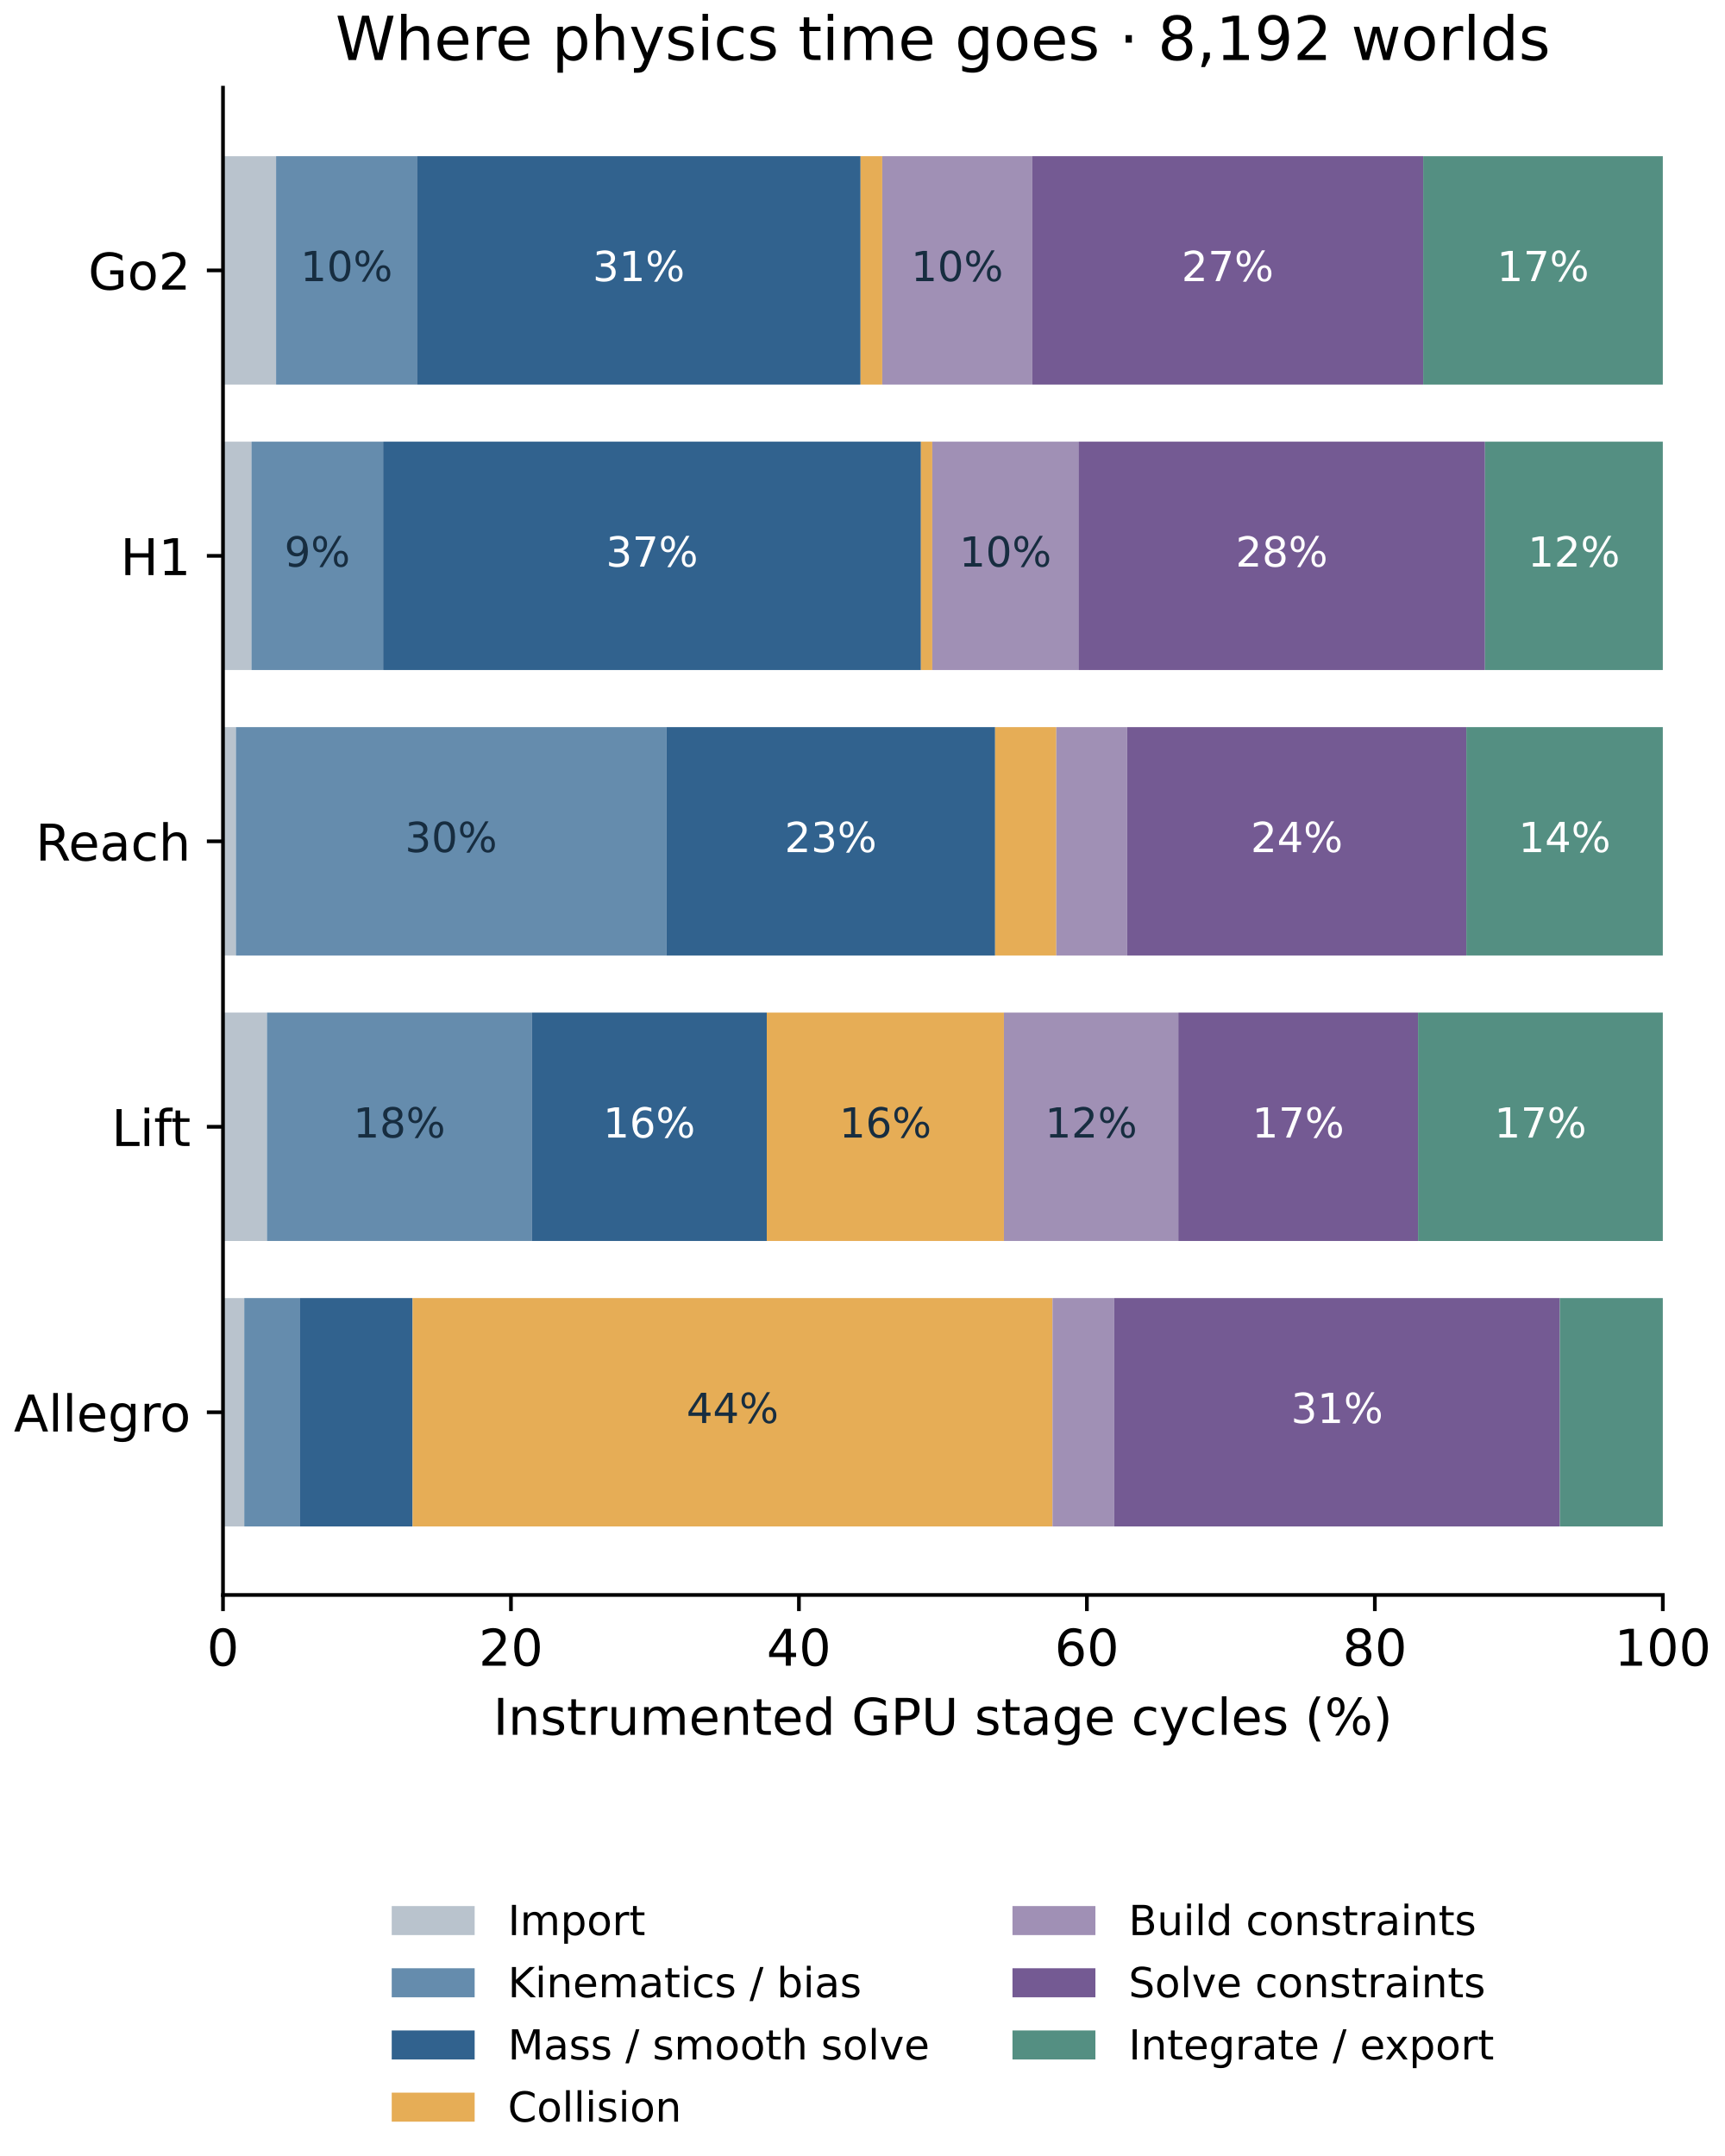
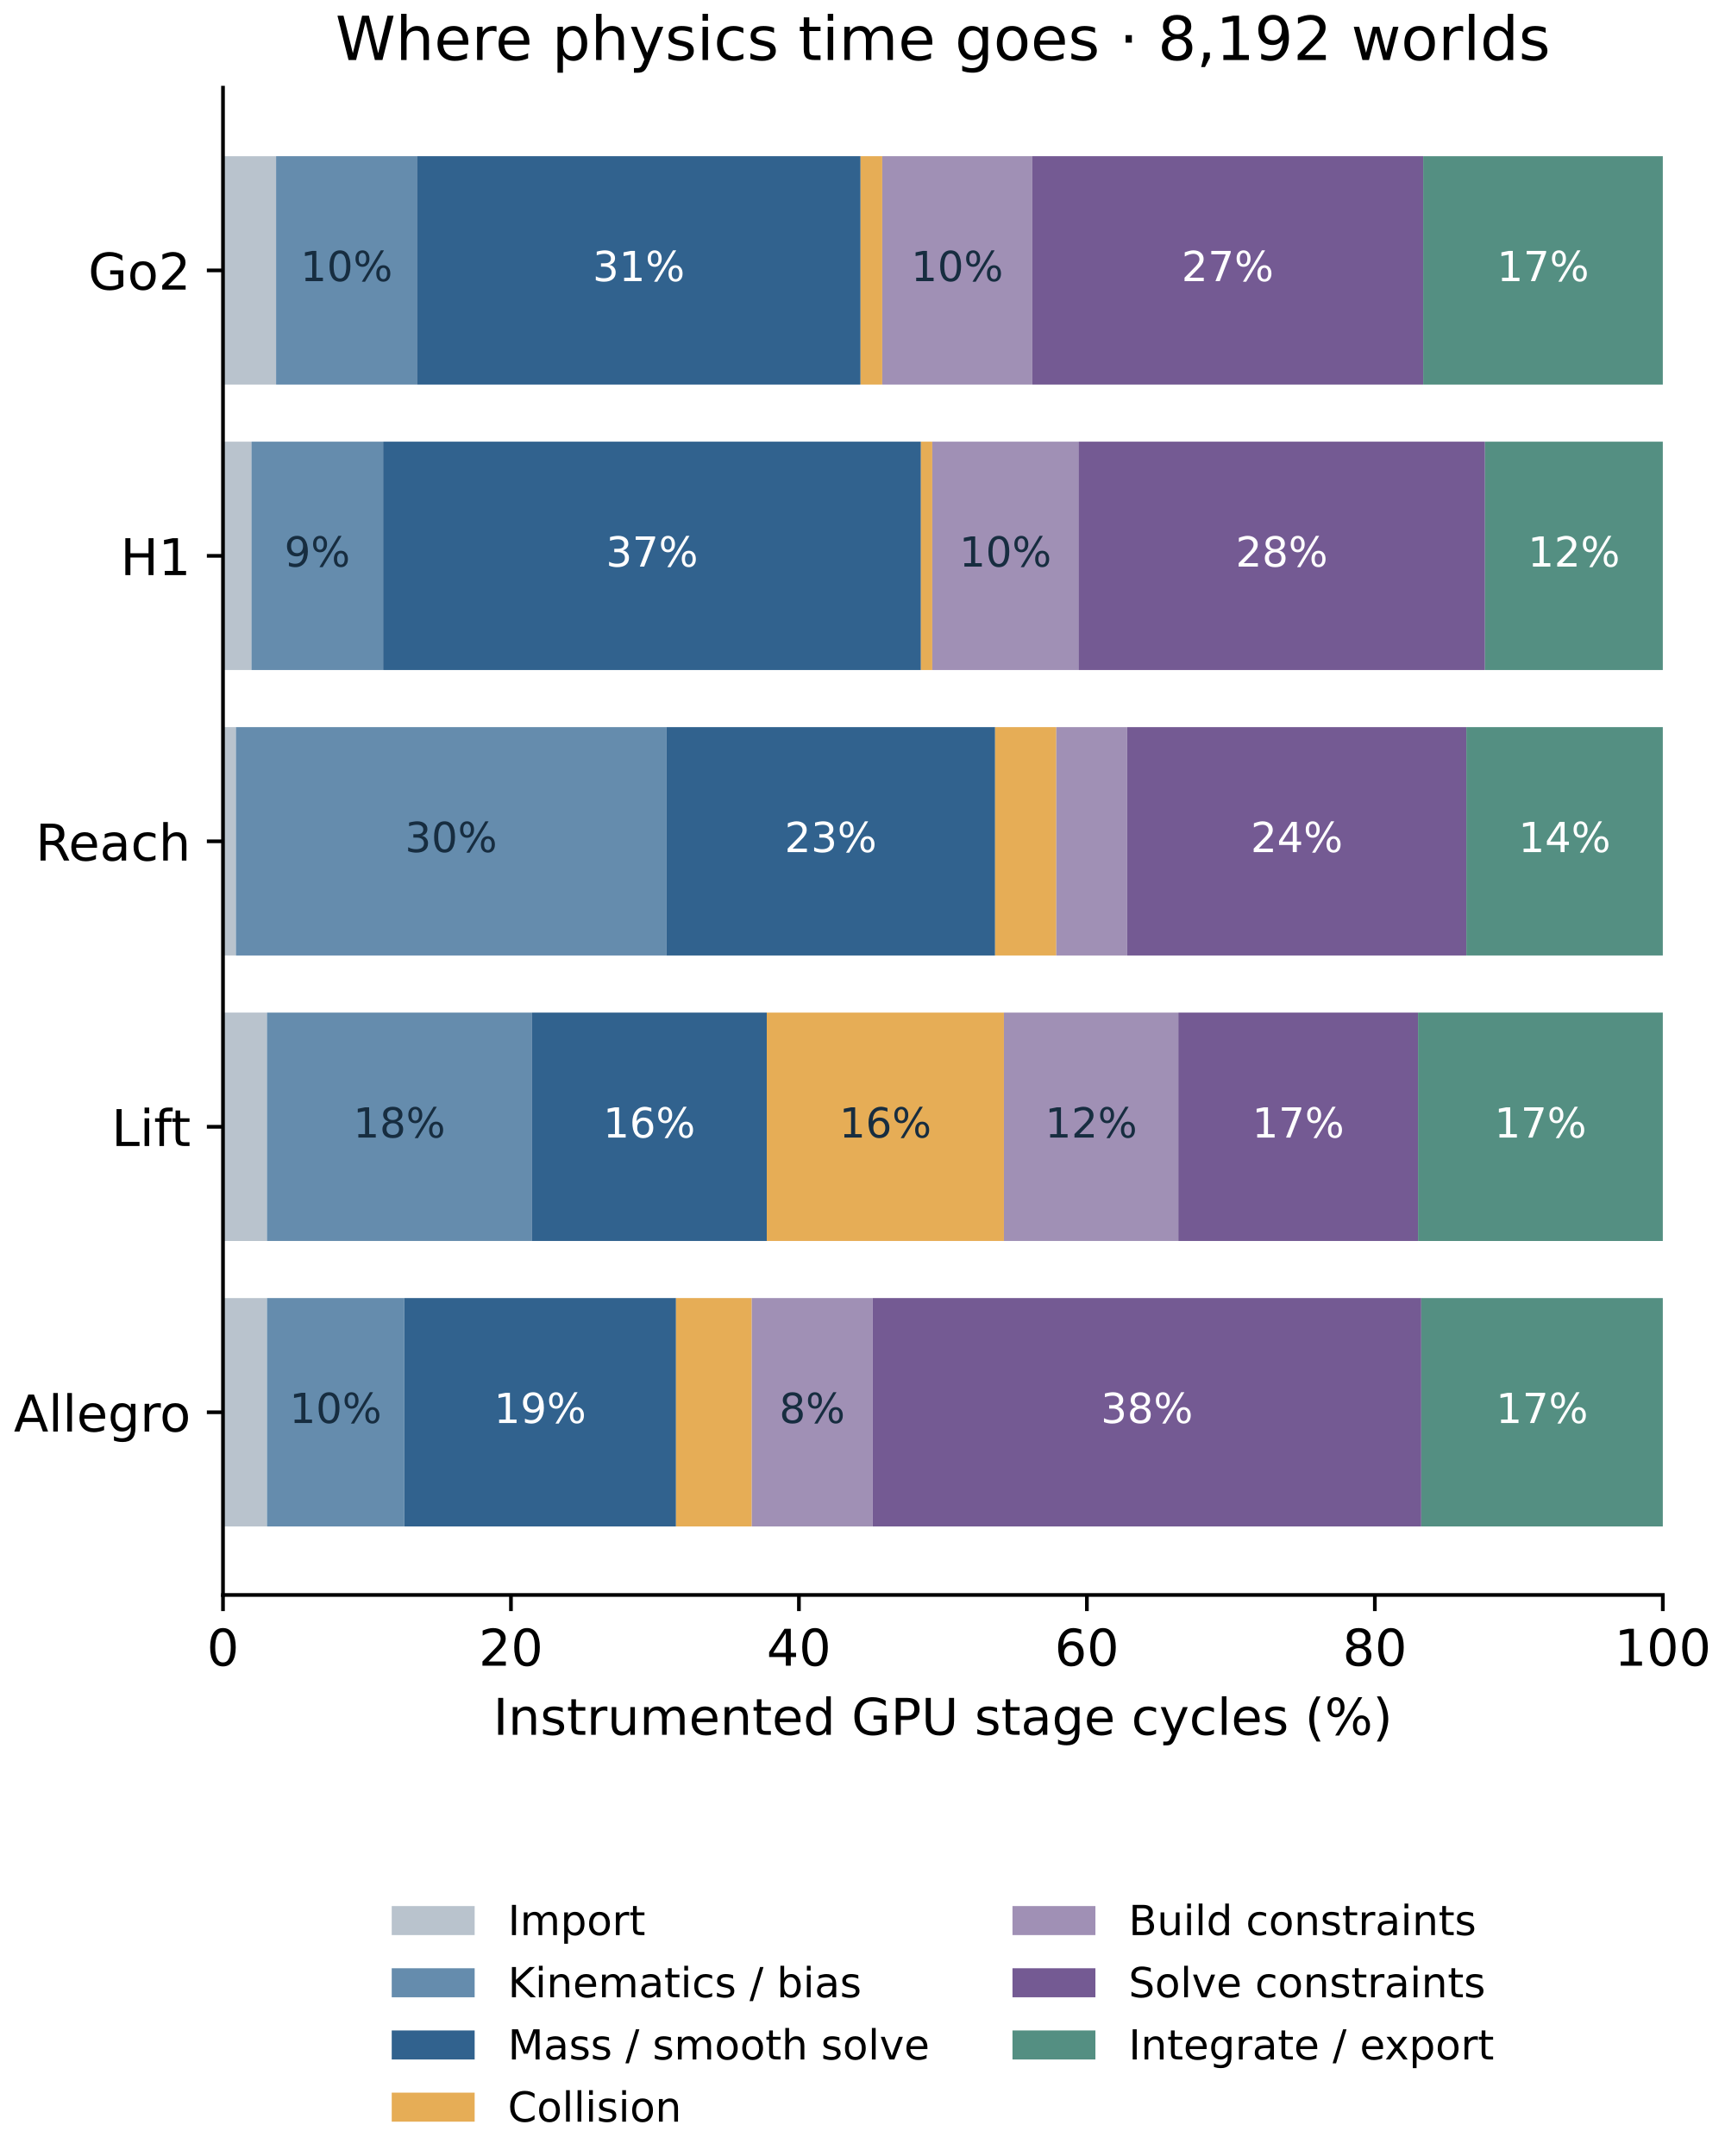
<svg xmlns="http://www.w3.org/2000/svg" xmlns:xlink="http://www.w3.org/1999/xlink" width="374.4pt" height="468pt" viewBox="0 0 374.4 468" version="1.1">
  <defs>
    <style type="text/css">*{stroke-linejoin: round; stroke-linecap: butt}</style>
  </defs>
  <g id="figure_1">
    <g id="patch_1">
      <path d="M 0 468 L 374.4 468 L 374.4 0 L 0 0 z " style="fill: #ffffff" />
    </g>
    <g id="axes_1">
      <g id="patch_2">
        <path d="M 48.399 346.215 L 360.902 346.215 L 360.902 19.03 L 48.399 19.03 z " style="fill: #ffffff" />
      </g>
      <g id="patch_3">
-         <path d="M 48.399 33.902 L 59.923 33.902 L 59.923 83.476 L 48.399 83.476 z " clip-path="url(#pc818c3a918)" style="fill: #b9c3cd" />
+         <path d="M 48.399 33.902 L 59.923 33.902 L 59.923 83.476 L 48.399 83.476 z " clip-path="url(#pacbe9a76bd)" style="fill: #b9c3cd" />
      </g>
      <g id="patch_4">
-         <path d="M 48.399 95.869 L 54.574 95.869 L 54.574 145.442 L 48.399 145.442 z " clip-path="url(#pc818c3a918)" style="fill: #b9c3cd" />
+         <path d="M 48.399 95.869 L 54.574 95.869 L 54.574 145.442 L 48.399 145.442 z " clip-path="url(#pacbe9a76bd)" style="fill: #b9c3cd" />
      </g>
      <g id="patch_5">
-         <path d="M 48.399 157.836 L 51.201 157.836 L 51.201 207.409 L 48.399 207.409 z " clip-path="url(#pc818c3a918)" style="fill: #b9c3cd" />
+         <path d="M 48.399 157.836 L 51.201 157.836 L 51.201 207.409 L 48.399 207.409 z " clip-path="url(#pacbe9a76bd)" style="fill: #b9c3cd" />
      </g>
      <g id="patch_6">
-         <path d="M 48.399 219.802 L 57.942 219.802 L 57.942 269.376 L 48.399 269.376 z " clip-path="url(#pc818c3a918)" style="fill: #b9c3cd" />
+         <path d="M 48.399 219.802 L 57.942 219.802 L 57.942 269.376 L 48.399 269.376 z " clip-path="url(#pacbe9a76bd)" style="fill: #b9c3cd" />
      </g>
      <g id="patch_7">
-         <path d="M 48.399 281.769 L 53.012 281.769 L 53.012 331.343 L 48.399 331.343 z " clip-path="url(#pc818c3a918)" style="fill: #b9c3cd" />
+         <path d="M 48.399 281.769 L 57.949 281.769 L 57.949 331.343 L 48.399 331.343 z " clip-path="url(#pacbe9a76bd)" style="fill: #b9c3cd" />
      </g>
      <g id="patch_8">
-         <path d="M 59.923 33.902 L 90.485 33.902 L 90.485 83.476 L 59.923 83.476 z " clip-path="url(#pc818c3a918)" style="fill: #658cad" />
+         <path d="M 59.923 33.902 L 90.485 33.902 L 90.485 83.476 L 59.923 83.476 z " clip-path="url(#pacbe9a76bd)" style="fill: #658cad" />
      </g>
      <g id="patch_9">
-         <path d="M 54.574 95.869 L 83.151 95.869 L 83.151 145.442 L 54.574 145.442 z " clip-path="url(#pc818c3a918)" style="fill: #658cad" />
+         <path d="M 54.574 95.869 L 83.151 95.869 L 83.151 145.442 L 54.574 145.442 z " clip-path="url(#pacbe9a76bd)" style="fill: #658cad" />
      </g>
      <g id="patch_10">
-         <path d="M 51.201 157.836 L 144.605 157.836 L 144.605 207.409 L 51.201 207.409 z " clip-path="url(#pc818c3a918)" style="fill: #658cad" />
+         <path d="M 51.201 157.836 L 144.605 157.836 L 144.605 207.409 L 51.201 207.409 z " clip-path="url(#pacbe9a76bd)" style="fill: #658cad" />
      </g>
      <g id="patch_11">
-         <path d="M 57.942 219.802 L 115.397 219.802 L 115.397 269.376 L 57.942 269.376 z " clip-path="url(#pc818c3a918)" style="fill: #658cad" />
+         <path d="M 57.942 219.802 L 115.397 219.802 L 115.397 269.376 L 57.942 269.376 z " clip-path="url(#pacbe9a76bd)" style="fill: #658cad" />
      </g>
      <g id="patch_12">
-         <path d="M 53.012 281.769 L 65.145 281.769 L 65.145 331.343 L 53.012 331.343 z " clip-path="url(#pc818c3a918)" style="fill: #658cad" />
+         <path d="M 57.949 281.769 L 87.723 281.769 L 87.723 331.343 L 57.949 331.343 z " clip-path="url(#pacbe9a76bd)" style="fill: #658cad" />
      </g>
      <g id="patch_13">
-         <path d="M 90.485 33.902 L 186.782 33.902 L 186.782 83.476 L 90.485 83.476 z " clip-path="url(#pc818c3a918)" style="fill: #31628e" />
+         <path d="M 90.485 33.902 L 186.782 33.902 L 186.782 83.476 L 90.485 83.476 z " clip-path="url(#pacbe9a76bd)" style="fill: #31628e" />
      </g>
      <g id="patch_14">
-         <path d="M 83.151 95.869 L 199.882 95.869 L 199.882 145.442 L 83.151 145.442 z " clip-path="url(#pc818c3a918)" style="fill: #31628e" />
+         <path d="M 83.151 95.869 L 199.882 95.869 L 199.882 145.442 L 83.151 145.442 z " clip-path="url(#pacbe9a76bd)" style="fill: #31628e" />
      </g>
      <g id="patch_15">
-         <path d="M 144.605 157.836 L 215.986 157.836 L 215.986 207.409 L 144.605 207.409 z " clip-path="url(#pc818c3a918)" style="fill: #31628e" />
+         <path d="M 144.605 157.836 L 215.986 157.836 L 215.986 207.409 L 144.605 207.409 z " clip-path="url(#pacbe9a76bd)" style="fill: #31628e" />
      </g>
      <g id="patch_16">
-         <path d="M 115.397 219.802 L 166.421 219.802 L 166.421 269.376 L 115.397 269.376 z " clip-path="url(#pc818c3a918)" style="fill: #31628e" />
+         <path d="M 115.397 219.802 L 166.421 219.802 L 166.421 269.376 L 115.397 269.376 z " clip-path="url(#pacbe9a76bd)" style="fill: #31628e" />
      </g>
      <g id="patch_17">
-         <path d="M 65.145 281.769 L 89.551 281.769 L 89.551 331.343 L 65.145 331.343 z " clip-path="url(#pc818c3a918)" style="fill: #31628e" />
+         <path d="M 87.723 281.769 L 146.726 281.769 L 146.726 331.343 L 87.723 331.343 z " clip-path="url(#pacbe9a76bd)" style="fill: #31628e" />
      </g>
      <g id="patch_18">
-         <path d="M 186.782 33.902 L 191.491 33.902 L 191.491 83.476 L 186.782 83.476 z " clip-path="url(#pc818c3a918)" style="fill: #e6ad56" />
+         <path d="M 186.782 33.902 L 191.491 33.902 L 191.491 83.476 L 186.782 83.476 z " clip-path="url(#pacbe9a76bd)" style="fill: #e6ad56" />
      </g>
      <g id="patch_19">
-         <path d="M 199.882 95.869 L 202.35 95.869 L 202.35 145.442 L 199.882 145.442 z " clip-path="url(#pc818c3a918)" style="fill: #e6ad56" />
+         <path d="M 199.882 95.869 L 202.35 95.869 L 202.35 145.442 L 199.882 145.442 z " clip-path="url(#pacbe9a76bd)" style="fill: #e6ad56" />
      </g>
      <g id="patch_20">
-         <path d="M 215.986 157.836 L 229.264 157.836 L 229.264 207.409 L 215.986 207.409 z " clip-path="url(#pc818c3a918)" style="fill: #e6ad56" />
+         <path d="M 215.986 157.836 L 229.264 157.836 L 229.264 207.409 L 215.986 207.409 z " clip-path="url(#pacbe9a76bd)" style="fill: #e6ad56" />
      </g>
      <g id="patch_21">
-         <path d="M 166.421 219.802 L 217.895 219.802 L 217.895 269.376 L 166.421 269.376 z " clip-path="url(#pc818c3a918)" style="fill: #e6ad56" />
+         <path d="M 166.421 219.802 L 217.895 219.802 L 217.895 269.376 L 166.421 269.376 z " clip-path="url(#pacbe9a76bd)" style="fill: #e6ad56" />
      </g>
      <g id="patch_22">
-         <path d="M 89.551 281.769 L 228.44 281.769 L 228.44 331.343 L 89.551 331.343 z " clip-path="url(#pc818c3a918)" style="fill: #e6ad56" />
+         <path d="M 146.726 281.769 L 163.171 281.769 L 163.171 331.343 L 146.726 331.343 z " clip-path="url(#pacbe9a76bd)" style="fill: #e6ad56" />
      </g>
      <g id="patch_23">
-         <path d="M 191.491 33.902 L 223.994 33.902 L 223.994 83.476 L 191.491 83.476 z " clip-path="url(#pc818c3a918)" style="fill: #a090b5" />
+         <path d="M 191.491 33.902 L 223.994 33.902 L 223.994 83.476 L 191.491 83.476 z " clip-path="url(#pacbe9a76bd)" style="fill: #a090b5" />
      </g>
      <g id="patch_24">
-         <path d="M 202.35 95.869 L 234.072 95.869 L 234.072 145.442 L 202.35 145.442 z " clip-path="url(#pc818c3a918)" style="fill: #a090b5" />
+         <path d="M 202.35 95.869 L 234.072 95.869 L 234.072 145.442 L 202.35 145.442 z " clip-path="url(#pacbe9a76bd)" style="fill: #a090b5" />
      </g>
      <g id="patch_25">
-         <path d="M 229.264 157.836 L 244.642 157.836 L 244.642 207.409 L 229.264 207.409 z " clip-path="url(#pc818c3a918)" style="fill: #a090b5" />
+         <path d="M 229.264 157.836 L 244.642 157.836 L 244.642 207.409 L 229.264 207.409 z " clip-path="url(#pacbe9a76bd)" style="fill: #a090b5" />
      </g>
      <g id="patch_26">
-         <path d="M 217.895 219.802 L 255.746 219.802 L 255.746 269.376 L 217.895 269.376 z " clip-path="url(#pc818c3a918)" style="fill: #a090b5" />
+         <path d="M 217.895 219.802 L 255.746 219.802 L 255.746 269.376 L 217.895 269.376 z " clip-path="url(#pacbe9a76bd)" style="fill: #a090b5" />
      </g>
      <g id="patch_27">
-         <path d="M 228.44 281.769 L 241.84 281.769 L 241.84 331.343 L 228.44 331.343 z " clip-path="url(#pc818c3a918)" style="fill: #a090b5" />
+         <path d="M 163.171 281.769 L 189.381 281.769 L 189.381 331.343 L 163.171 331.343 z " clip-path="url(#pacbe9a76bd)" style="fill: #a090b5" />
      </g>
      <g id="patch_28">
-         <path d="M 223.994 33.902 L 308.895 33.902 L 308.895 83.476 L 223.994 83.476 z " clip-path="url(#pc818c3a918)" style="fill: #745a93" />
+         <path d="M 223.994 33.902 L 308.895 33.902 L 308.895 83.476 L 223.994 83.476 z " clip-path="url(#pacbe9a76bd)" style="fill: #745a93" />
      </g>
      <g id="patch_29">
-         <path d="M 234.072 95.869 L 322.307 95.869 L 322.307 145.442 L 234.072 145.442 z " clip-path="url(#pc818c3a918)" style="fill: #745a93" />
+         <path d="M 234.072 95.869 L 322.307 95.869 L 322.307 145.442 L 234.072 145.442 z " clip-path="url(#pacbe9a76bd)" style="fill: #745a93" />
      </g>
      <g id="patch_30">
-         <path d="M 244.642 157.836 L 318.262 157.836 L 318.262 207.409 L 244.642 207.409 z " clip-path="url(#pc818c3a918)" style="fill: #745a93" />
+         <path d="M 244.642 157.836 L 318.262 157.836 L 318.262 207.409 L 244.642 207.409 z " clip-path="url(#pacbe9a76bd)" style="fill: #745a93" />
      </g>
      <g id="patch_31">
-         <path d="M 255.746 219.802 L 307.775 219.802 L 307.775 269.376 L 255.746 269.376 z " clip-path="url(#pc818c3a918)" style="fill: #745a93" />
+         <path d="M 255.746 219.802 L 307.775 219.802 L 307.775 269.376 L 255.746 269.376 z " clip-path="url(#pacbe9a76bd)" style="fill: #745a93" />
      </g>
      <g id="patch_32">
-         <path d="M 241.84 281.769 L 338.552 281.769 L 338.552 331.343 L 241.84 331.343 z " clip-path="url(#pc818c3a918)" style="fill: #745a93" />
+         <path d="M 189.381 281.769 L 308.476 281.769 L 308.476 331.343 L 189.381 331.343 z " clip-path="url(#pacbe9a76bd)" style="fill: #745a93" />
      </g>
      <g id="patch_33">
-         <path d="M 308.895 33.902 L 360.902 33.902 L 360.902 83.476 L 308.895 83.476 z " clip-path="url(#pc818c3a918)" style="fill: #548f82" />
+         <path d="M 308.895 33.902 L 360.902 33.902 L 360.902 83.476 L 308.895 83.476 z " clip-path="url(#pacbe9a76bd)" style="fill: #548f82" />
      </g>
      <g id="patch_34">
-         <path d="M 322.307 95.869 L 360.902 95.869 L 360.902 145.442 L 322.307 145.442 z " clip-path="url(#pc818c3a918)" style="fill: #548f82" />
+         <path d="M 322.307 95.869 L 360.902 95.869 L 360.902 145.442 L 322.307 145.442 z " clip-path="url(#pacbe9a76bd)" style="fill: #548f82" />
      </g>
      <g id="patch_35">
-         <path d="M 318.262 157.836 L 360.902 157.836 L 360.902 207.409 L 318.262 207.409 z " clip-path="url(#pc818c3a918)" style="fill: #548f82" />
+         <path d="M 318.262 157.836 L 360.902 157.836 L 360.902 207.409 L 318.262 207.409 z " clip-path="url(#pacbe9a76bd)" style="fill: #548f82" />
      </g>
      <g id="patch_36">
-         <path d="M 307.775 219.802 L 360.902 219.802 L 360.902 269.376 L 307.775 269.376 z " clip-path="url(#pc818c3a918)" style="fill: #548f82" />
+         <path d="M 307.775 219.802 L 360.902 219.802 L 360.902 269.376 L 307.775 269.376 z " clip-path="url(#pacbe9a76bd)" style="fill: #548f82" />
      </g>
      <g id="patch_37">
-         <path d="M 338.552 281.769 L 360.902 281.769 L 360.902 331.343 L 338.552 331.343 z " clip-path="url(#pc818c3a918)" style="fill: #548f82" />
+         <path d="M 308.476 281.769 L 360.902 281.769 L 360.902 331.343 L 308.476 331.343 z " clip-path="url(#pacbe9a76bd)" style="fill: #548f82" />
      </g>
      <g id="matplotlib.axis_1">
        <g id="xtick_1">
          <g id="line2d_1">
            <defs>
-               <path id="m2b6f31ac98" d="M 0 0 L 0 3.5 " style="stroke: #000000; stroke-width: 0.8" />
+               <path id="m0e438c2dc2" d="M 0 0 L 0 3.5 " style="stroke: #000000; stroke-width: 0.8" />
            </defs>
            <g>
-               <use xlink:href="#m2b6f31ac98" x="48.399" y="346.215" style="stroke: #000000; stroke-width: 0.8" />
+               <use xlink:href="#m0e438c2dc2" x="48.399" y="346.215" style="stroke: #000000; stroke-width: 0.8" />
            </g>
          </g>
          <g id="text_1">
            <text style="font-size: 11px; font-family: 'DejaVu Sans'; text-anchor: middle" x="48.399" y="361.572" transform="rotate(-0 48.39883 361.572)">0</text>
          </g>
        </g>
        <g id="xtick_2">
          <g id="line2d_2">
            <g>
-               <use xlink:href="#m2b6f31ac98" x="110.899" y="346.215" style="stroke: #000000; stroke-width: 0.8" />
+               <use xlink:href="#m0e438c2dc2" x="110.899" y="346.215" style="stroke: #000000; stroke-width: 0.8" />
            </g>
          </g>
          <g id="text_2">
            <text style="font-size: 11px; font-family: 'DejaVu Sans'; text-anchor: middle" x="110.899" y="361.572" transform="rotate(-0 110.8994 361.572)">20</text>
          </g>
        </g>
        <g id="xtick_3">
          <g id="line2d_3">
            <g>
-               <use xlink:href="#m2b6f31ac98" x="173.4" y="346.215" style="stroke: #000000; stroke-width: 0.8" />
+               <use xlink:href="#m0e438c2dc2" x="173.4" y="346.215" style="stroke: #000000; stroke-width: 0.8" />
            </g>
          </g>
          <g id="text_3">
            <text style="font-size: 11px; font-family: 'DejaVu Sans'; text-anchor: middle" x="173.4" y="361.572" transform="rotate(-0 173.4 361.572)">40</text>
          </g>
        </g>
        <g id="xtick_4">
          <g id="line2d_4">
            <g>
-               <use xlink:href="#m2b6f31ac98" x="235.901" y="346.215" style="stroke: #000000; stroke-width: 0.8" />
+               <use xlink:href="#m0e438c2dc2" x="235.901" y="346.215" style="stroke: #000000; stroke-width: 0.8" />
            </g>
          </g>
          <g id="text_4">
            <text style="font-size: 11px; font-family: 'DejaVu Sans'; text-anchor: middle" x="235.901" y="361.572" transform="rotate(-0 235.9005 361.572)">60</text>
          </g>
        </g>
        <g id="xtick_5">
          <g id="line2d_5">
            <g>
-               <use xlink:href="#m2b6f31ac98" x="298.401" y="346.215" style="stroke: #000000; stroke-width: 0.8" />
+               <use xlink:href="#m0e438c2dc2" x="298.401" y="346.215" style="stroke: #000000; stroke-width: 0.8" />
            </g>
          </g>
          <g id="text_5">
            <text style="font-size: 11px; font-family: 'DejaVu Sans'; text-anchor: middle" x="298.401" y="361.572" transform="rotate(-0 298.4011 361.572)">80</text>
          </g>
        </g>
        <g id="xtick_6">
          <g id="line2d_6">
            <g>
-               <use xlink:href="#m2b6f31ac98" x="360.902" y="346.215" style="stroke: #000000; stroke-width: 0.8" />
+               <use xlink:href="#m0e438c2dc2" x="360.902" y="346.215" style="stroke: #000000; stroke-width: 0.8" />
            </g>
          </g>
          <g id="text_6">
            <text style="font-size: 11px; font-family: 'DejaVu Sans'; text-anchor: middle" x="360.902" y="361.572" transform="rotate(-0 360.9016 361.572)">100</text>
          </g>
        </g>
        <g id="text_7">
          <text style="font-size: 11px; font-family: 'DejaVu Sans'; text-anchor: middle" x="204.65" y="376.573" transform="rotate(-0 204.6502 376.5729)">Instrumented GPU stage cycles (%)</text>
        </g>
      </g>
      <g id="matplotlib.axis_2">
        <g id="ytick_1">
          <g id="line2d_7">
            <defs>
-               <path id="mbe6652916c" d="M 0 0 L -3.5 0 " style="stroke: #000000; stroke-width: 0.8" />
+               <path id="m30650dcf2a" d="M 0 0 L -3.5 0 " style="stroke: #000000; stroke-width: 0.8" />
            </defs>
            <g>
-               <use xlink:href="#mbe6652916c" x="48.399" y="58.689" style="stroke: #000000; stroke-width: 0.8" />
+               <use xlink:href="#m30650dcf2a" x="48.399" y="58.689" style="stroke: #000000; stroke-width: 0.8" />
            </g>
          </g>
          <g id="text_8">
            <text style="font-size: 11px; font-family: 'DejaVu Sans'; text-anchor: end" x="41.399" y="62.868" transform="rotate(-0 41.39883 62.8676)">Go2</text>
          </g>
        </g>
        <g id="ytick_2">
          <g id="line2d_8">
            <g>
-               <use xlink:href="#mbe6652916c" x="48.399" y="120.656" style="stroke: #000000; stroke-width: 0.8" />
+               <use xlink:href="#m30650dcf2a" x="48.399" y="120.656" style="stroke: #000000; stroke-width: 0.8" />
            </g>
          </g>
          <g id="text_9">
            <text style="font-size: 11px; font-family: 'DejaVu Sans'; text-anchor: end" x="41.399" y="124.834" transform="rotate(-0 41.39883 124.8344)">H1</text>
          </g>
        </g>
        <g id="ytick_3">
          <g id="line2d_9">
            <g>
-               <use xlink:href="#mbe6652916c" x="48.399" y="182.622" style="stroke: #000000; stroke-width: 0.8" />
+               <use xlink:href="#m30650dcf2a" x="48.399" y="182.622" style="stroke: #000000; stroke-width: 0.8" />
            </g>
          </g>
          <g id="text_10">
            <text style="font-size: 11px; font-family: 'DejaVu Sans'; text-anchor: end" x="41.399" y="186.802" transform="rotate(-0 41.39883 186.8015)">Reach</text>
          </g>
        </g>
        <g id="ytick_4">
          <g id="line2d_10">
            <g>
-               <use xlink:href="#mbe6652916c" x="48.399" y="244.589" style="stroke: #000000; stroke-width: 0.8" />
+               <use xlink:href="#m30650dcf2a" x="48.399" y="244.589" style="stroke: #000000; stroke-width: 0.8" />
            </g>
          </g>
          <g id="text_11">
            <text style="font-size: 11px; font-family: 'DejaVu Sans'; text-anchor: end" x="41.399" y="248.768" transform="rotate(-0 41.39883 248.7683)">Lift</text>
          </g>
        </g>
        <g id="ytick_5">
          <g id="line2d_11">
            <g>
-               <use xlink:href="#mbe6652916c" x="48.399" y="306.556" style="stroke: #000000; stroke-width: 0.8" />
+               <use xlink:href="#m30650dcf2a" x="48.399" y="306.556" style="stroke: #000000; stroke-width: 0.8" />
            </g>
          </g>
          <g id="text_12">
            <text style="font-size: 11px; font-family: 'DejaVu Sans'; text-anchor: end" x="41.399" y="310.735" transform="rotate(-0 41.39883 310.735)">Allegro</text>
          </g>
        </g>
      </g>
      <g id="patch_38">
        <path d="M 48.399 346.215 L 48.399 19.03 " style="fill: none; stroke: #000000; stroke-width: 0.8; stroke-linejoin: miter; stroke-linecap: square" />
      </g>
      <g id="patch_39">
        <path d="M 48.399 346.215 L 360.902 346.215 " style="fill: none; stroke: #000000; stroke-width: 0.8; stroke-linejoin: miter; stroke-linecap: square" />
      </g>
      <g id="text_13">
        <text style="font-size: 9px; font-family: 'DejaVu Sans'; text-anchor: middle; fill: #172d40" x="75.204" y="61.027" transform="rotate(-0 75.20391 61.02678)">10%</text>
      </g>
      <g id="text_14">
        <text style="font-size: 9px; font-family: 'DejaVu Sans'; text-anchor: middle; fill: #172d40" x="68.862" y="122.994" transform="rotate(-0 68.8624 122.9935)">9%</text>
      </g>
      <g id="text_15">
        <text style="font-size: 9px; font-family: 'DejaVu Sans'; text-anchor: middle; fill: #172d40" x="97.903" y="184.96" transform="rotate(-0 97.90305 184.9603)">30%</text>
      </g>
      <g id="text_16">
        <text style="font-size: 9px; font-family: 'DejaVu Sans'; text-anchor: middle; fill: #172d40" x="86.669" y="246.927" transform="rotate(-0 86.66948 246.927)">18%</text>
      </g>
      <g id="text_17">
+         <text style="font-size: 9px; font-family: 'DejaVu Sans'; text-anchor: middle; fill: #172d40" x="72.836" y="308.894" transform="rotate(-0 72.83612 308.8938)">10%</text>
+       </g>
+       <g id="text_18">
        <text style="font-size: 9px; font-family: 'DejaVu Sans'; text-anchor: middle; fill: #ffffff" x="138.633" y="61.027" transform="rotate(-0 138.6333 61.02678)">31%</text>
      </g>
-       <g id="text_18">
+       <g id="text_19">
        <text style="font-size: 9px; font-family: 'DejaVu Sans'; text-anchor: middle; fill: #ffffff" x="141.516" y="122.994" transform="rotate(-0 141.5162 122.9935)">37%</text>
      </g>
-       <g id="text_19">
+       <g id="text_20">
        <text style="font-size: 9px; font-family: 'DejaVu Sans'; text-anchor: middle; fill: #ffffff" x="180.295" y="184.96" transform="rotate(-0 180.2953 184.9603)">23%</text>
      </g>
-       <g id="text_20">
+       <g id="text_21">
        <text style="font-size: 9px; font-family: 'DejaVu Sans'; text-anchor: middle; fill: #ffffff" x="140.909" y="246.927" transform="rotate(-0 140.9088 246.927)">16%</text>
      </g>
-       <g id="text_21">
+       <g id="text_22">
+         <text style="font-size: 9px; font-family: 'DejaVu Sans'; text-anchor: middle; fill: #ffffff" x="117.225" y="308.894" transform="rotate(-0 117.2248 308.8938)">19%</text>
+       </g>
+       <g id="text_23">
        <text style="font-size: 9px; font-family: 'DejaVu Sans'; text-anchor: middle; fill: #172d40" x="192.158" y="246.927" transform="rotate(-0 192.1583 246.927)">16%</text>
      </g>
-       <g id="text_22">
-         <text style="font-size: 9px; font-family: 'DejaVu Sans'; text-anchor: middle; fill: #172d40" x="158.996" y="308.894" transform="rotate(-0 158.9958 308.8938)">44%</text>
-       </g>
-       <g id="text_23">
+       <g id="text_24">
        <text style="font-size: 9px; font-family: 'DejaVu Sans'; text-anchor: middle; fill: #172d40" x="207.743" y="61.027" transform="rotate(-0 207.7426 61.02678)">10%</text>
      </g>
-       <g id="text_24">
+       <g id="text_25">
        <text style="font-size: 9px; font-family: 'DejaVu Sans'; text-anchor: middle; fill: #172d40" x="218.211" y="122.994" transform="rotate(-0 218.2107 122.9935)">10%</text>
      </g>
-       <g id="text_25">
+       <g id="text_26">
        <text style="font-size: 9px; font-family: 'DejaVu Sans'; text-anchor: middle; fill: #172d40" x="236.821" y="246.927" transform="rotate(-0 236.8207 246.927)">12%</text>
      </g>
-       <g id="text_26">
+       <g id="text_27">
+         <text style="font-size: 9px; font-family: 'DejaVu Sans'; text-anchor: middle; fill: #172d40" x="176.276" y="308.894" transform="rotate(-0 176.2763 308.8938)">8%</text>
+       </g>
+       <g id="text_28">
        <text style="font-size: 9px; font-family: 'DejaVu Sans'; text-anchor: middle; fill: #ffffff" x="266.445" y="61.027" transform="rotate(-0 266.4446 61.02678)">27%</text>
      </g>
-       <g id="text_27">
+       <g id="text_29">
        <text style="font-size: 9px; font-family: 'DejaVu Sans'; text-anchor: middle; fill: #ffffff" x="278.189" y="122.994" transform="rotate(-0 278.1893 122.9935)">28%</text>
      </g>
-       <g id="text_28">
+       <g id="text_30">
        <text style="font-size: 9px; font-family: 'DejaVu Sans'; text-anchor: middle; fill: #ffffff" x="281.452" y="184.96" transform="rotate(-0 281.4522 184.9603)">24%</text>
      </g>
-       <g id="text_29">
+       <g id="text_31">
        <text style="font-size: 9px; font-family: 'DejaVu Sans'; text-anchor: middle; fill: #ffffff" x="281.761" y="246.927" transform="rotate(-0 281.7606 246.927)">17%</text>
      </g>
-       <g id="text_30">
-         <text style="font-size: 9px; font-family: 'DejaVu Sans'; text-anchor: middle; fill: #ffffff" x="290.196" y="308.894" transform="rotate(-0 290.1963 308.8938)">31%</text>
-       </g>
-       <g id="text_31">
+       <g id="text_32">
+         <text style="font-size: 9px; font-family: 'DejaVu Sans'; text-anchor: middle; fill: #ffffff" x="248.929" y="308.894" transform="rotate(-0 248.9286 308.8938)">38%</text>
+       </g>
+       <g id="text_33">
        <text style="font-size: 9px; font-family: 'DejaVu Sans'; text-anchor: middle; fill: #ffffff" x="334.898" y="61.027" transform="rotate(-0 334.8984 61.02678)">17%</text>
      </g>
-       <g id="text_32">
+       <g id="text_34">
        <text style="font-size: 9px; font-family: 'DejaVu Sans'; text-anchor: middle; fill: #ffffff" x="341.604" y="122.994" transform="rotate(-0 341.6042 122.9935)">12%</text>
      </g>
-       <g id="text_33">
+       <g id="text_35">
        <text style="font-size: 9px; font-family: 'DejaVu Sans'; text-anchor: middle; fill: #ffffff" x="339.582" y="184.96" transform="rotate(-0 339.5819 184.9603)">14%</text>
      </g>
-       <g id="text_34">
+       <g id="text_36">
        <text style="font-size: 9px; font-family: 'DejaVu Sans'; text-anchor: middle; fill: #ffffff" x="334.338" y="246.927" transform="rotate(-0 334.3385 246.927)">17%</text>
      </g>
-       <g id="text_35">
+       <g id="text_37">
+         <text style="font-size: 9px; font-family: 'DejaVu Sans'; text-anchor: middle; fill: #ffffff" x="334.689" y="308.894" transform="rotate(-0 334.6887 308.8938)">17%</text>
+       </g>
+       <g id="text_38">
        <text style="font-size: 13.2px; font-family: 'DejaVu Sans'; text-anchor: middle" x="204.65" y="13.03" transform="rotate(-0 204.6502 13.03018)">Where physics time goes · 8,192 worlds</text>
      </g>
      <g id="legend_1">
        <g id="patch_40">
          <path d="M 85.021 420.046 L 103.021 420.046 L 103.021 413.746 L 85.021 413.746 z " style="fill: #b9c3cd" />
        </g>
-         <g id="text_36">
+         <g id="text_39">
          <text style="font-size: 9px; font-family: 'DejaVu Sans'; text-anchor: start" x="110.221" y="420.046" transform="rotate(-0 110.2205 420.0464)">Import</text>
        </g>
        <g id="patch_41">
          <path d="M 85.021 433.547 L 103.021 433.547 L 103.021 427.247 L 85.021 427.247 z " style="fill: #658cad" />
        </g>
-         <g id="text_37">
+         <g id="text_40">
          <text style="font-size: 9px; font-family: 'DejaVu Sans'; text-anchor: start" x="110.221" y="433.547" transform="rotate(-0 110.2205 433.5471)">Kinematics / bias</text>
        </g>
        <g id="patch_42">
          <path d="M 85.021 447.048 L 103.021 447.048 L 103.021 440.748 L 85.021 440.748 z " style="fill: #31628e" />
        </g>
-         <g id="text_38">
+         <g id="text_41">
          <text style="font-size: 9px; font-family: 'DejaVu Sans'; text-anchor: start" x="110.221" y="447.048" transform="rotate(-0 110.2205 447.0478)">Mass / smooth solve</text>
        </g>
        <g id="patch_43">
          <path d="M 85.021 460.548 L 103.021 460.548 L 103.021 454.248 L 85.021 454.248 z " style="fill: #e6ad56" />
        </g>
-         <g id="text_39">
+         <g id="text_42">
          <text style="font-size: 9px; font-family: 'DejaVu Sans'; text-anchor: start" x="110.221" y="460.548" transform="rotate(-0 110.2205 460.5485)">Collision</text>
        </g>
        <g id="patch_44">
          <path d="M 219.752 420.046 L 237.752 420.046 L 237.752 413.746 L 219.752 413.746 z " style="fill: #a090b5" />
        </g>
-         <g id="text_40">
+         <g id="text_43">
          <text style="font-size: 9px; font-family: 'DejaVu Sans'; text-anchor: start" x="244.952" y="420.046" transform="rotate(-0 244.952 420.0464)">Build constraints</text>
        </g>
        <g id="patch_45">
          <path d="M 219.752 433.547 L 237.752 433.547 L 237.752 427.247 L 219.752 427.247 z " style="fill: #745a93" />
        </g>
-         <g id="text_41">
+         <g id="text_44">
          <text style="font-size: 9px; font-family: 'DejaVu Sans'; text-anchor: start" x="244.952" y="433.547" transform="rotate(-0 244.952 433.5471)">Solve constraints</text>
        </g>
        <g id="patch_46">
          <path d="M 219.752 447.048 L 237.752 447.048 L 237.752 440.748 L 219.752 440.748 z " style="fill: #548f82" />
        </g>
-         <g id="text_42">
+         <g id="text_45">
          <text style="font-size: 9px; font-family: 'DejaVu Sans'; text-anchor: start" x="244.952" y="447.048" transform="rotate(-0 244.952 447.0478)">Integrate / export</text>
        </g>
      </g>
    </g>
  </g>
  <defs>
-     <clipPath id="pc818c3a918">
+     <clipPath id="pacbe9a76bd">
      <rect x="48.399" y="19.03" width="312.503" height="327.184" />
    </clipPath>
  </defs>
</svg>
